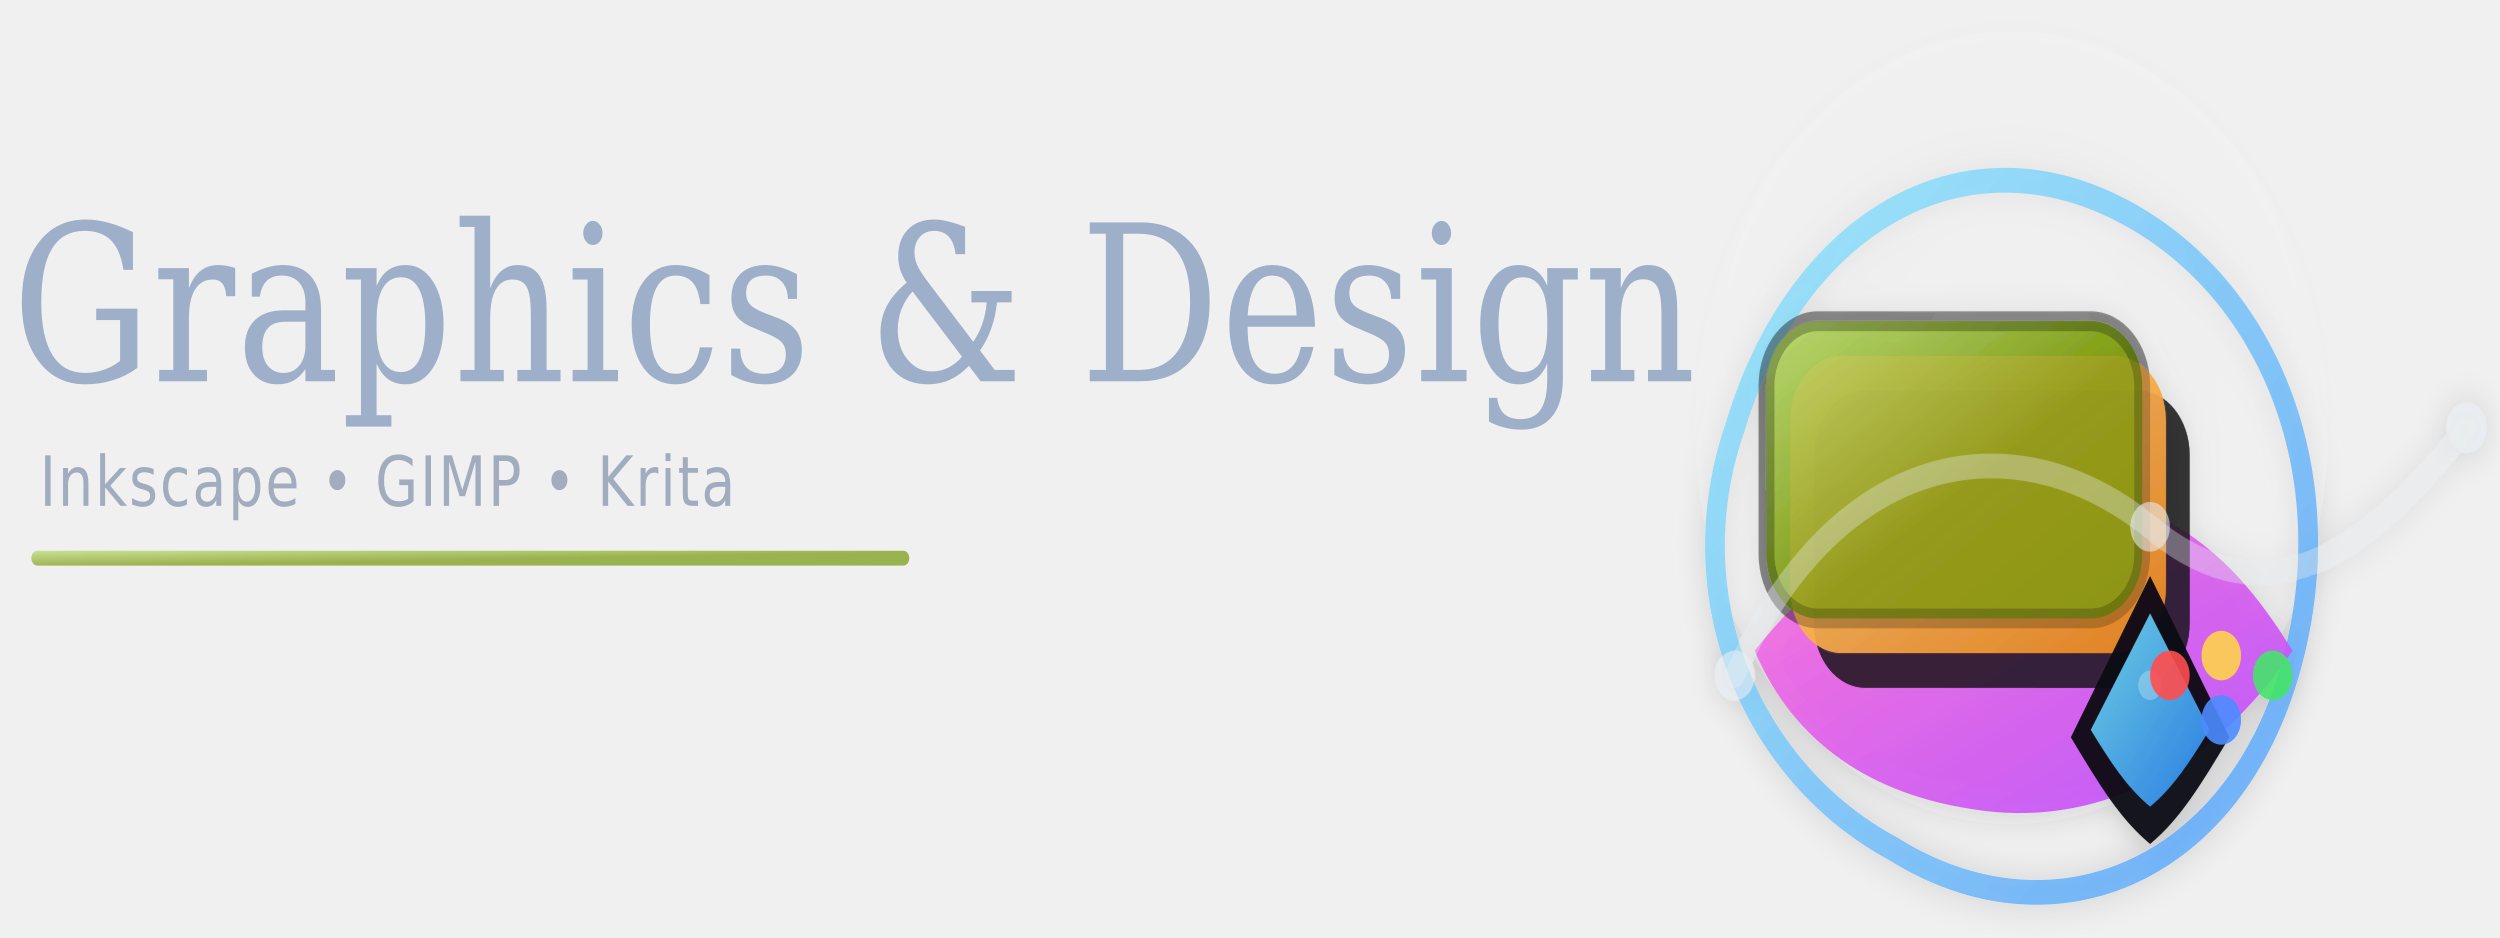
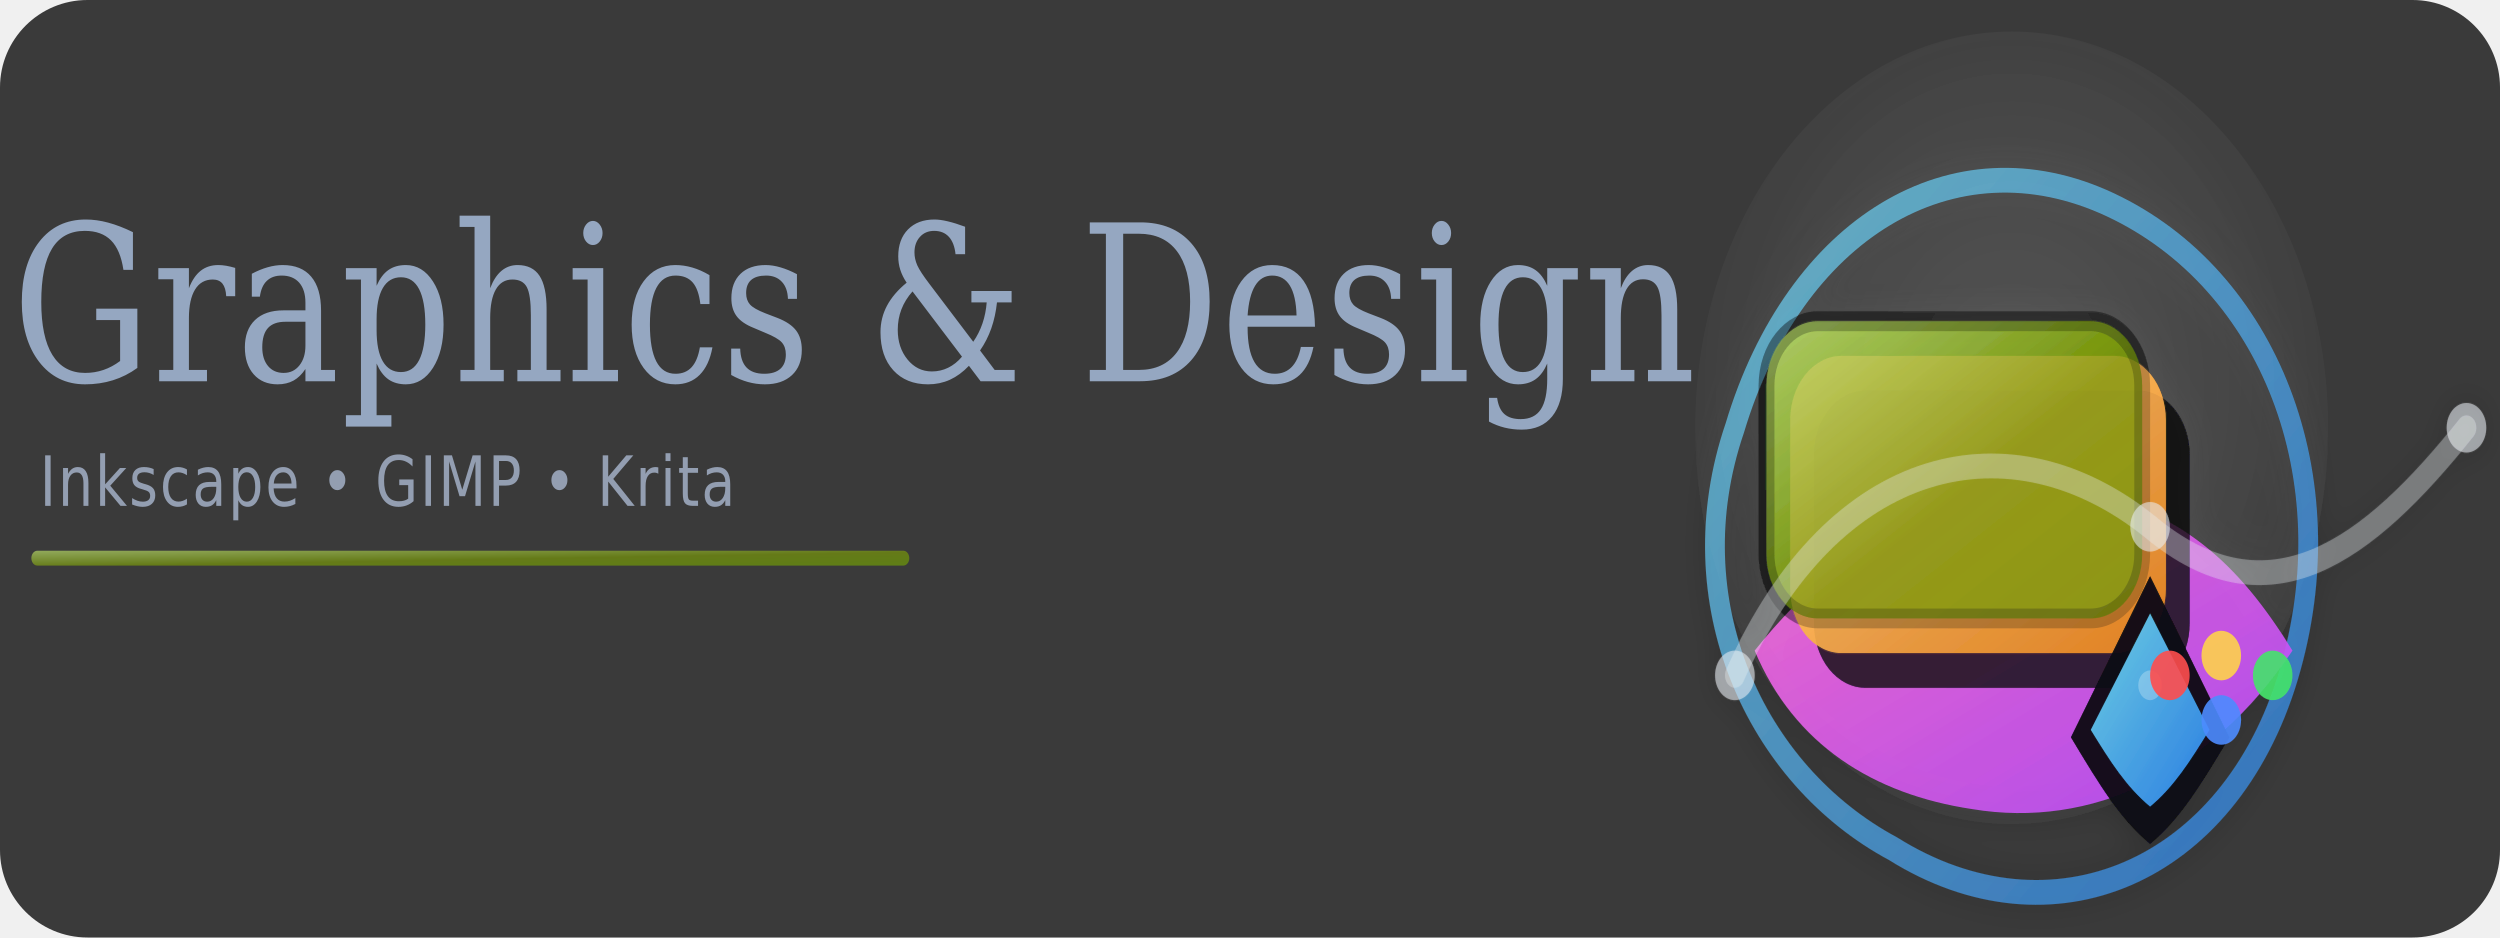
<svg xmlns="http://www.w3.org/2000/svg" xmlns:xlink="http://www.w3.org/1999/xlink" width="800" height="300" viewBox="0 0 800 300" version="1.1" id="svg1" xml:space="preserve">
+   <rect x="0" y="0" width="100%" height="100%" rx="28" ry="28" fill="#2B2B2B" fill-opacity="0.92" />
  <defs id="defs1">
    <rect x="14.769" y="64" width="403.692" height="148.923" id="rect5" />
    <rect x="-72.615" y="70.154" width="311.385" height="60.308" id="rect4" />
    <rect x="25.846" y="67.692" width="322.462" height="134.154" id="rect1" />
    <rect x="1.231" y="87.385" width="354.462" height="115.692" id="rect12" />
    <rect x="48" y="73.846" width="268.828" height="55.567" id="rect7" />
    <rect x="22.154" y="72.615" width="387.692" height="140.308" id="rect6" />
    <rect x="23.385" y="185.846" width="398.769" height="89.846" id="rect2" />
    <meshgradient id="meshgradient3" gradientUnits="userSpaceOnUse" x="-2.462" y="0" gradientTransform="translate(2.461539,-2.461542)">
      <meshrow id="meshrow3">
        <meshpatch id="meshpatch3">
          <stop path="c 268.308,0  536.615,0  804.923,0" style="stop-color:#ffffff;stop-opacity:1" id="stop3" />
          <stop path="c 0,100.923  0,201.846  0,302.769" style="stop-color:#88aa00;stop-opacity:1" id="stop4" />
          <stop path="c -268.308,0  -536.615,0  -804.923,0" style="stop-color:#ffffff;stop-opacity:1" id="stop5" />
          <stop path="c 0,-100.923  0,-201.846  0,-302.769" style="stop-color:#88aa00;stop-opacity:1" id="stop6" />
        </meshpatch>
      </meshrow>
    </meshgradient>
    <linearGradient id="gGreen" x1="0" y1="0" x2="1" y2="1">
      <stop offset="0" stop-color="#B7D96A" id="stop1" />
      <stop offset="0.55" stop-color="#77960A" id="stop2" />
      <stop offset="1" stop-color="#6E9B08" id="stop3-6" />
    </linearGradient>
    <linearGradient id="gCyan" x1="0" y1="0" x2="1" y2="1">
      <stop offset="0" stop-color="#7AE7FF" id="stop4-2" />
      <stop offset="1" stop-color="#2F8CFF" id="stop5-9" />
    </linearGradient>
    <linearGradient id="gMagenta" x1="83.39" y1="250.758" x2="272.406" y2="439.774" gradientTransform="scale(1.439029,0.6949128)" gradientUnits="userSpaceOnUse">
      <stop offset="0" stop-color="#FF6FD8" id="stop6-1" />
      <stop offset="1" stop-color="#B84BFF" id="stop7" />
    </linearGradient>
    <linearGradient id="gAmber" x1="-9.537" y1="83.048" x2="141.46" y2="234.045" gradientTransform="scale(1.258306,0.7947194)" gradientUnits="userSpaceOnUse">
      <stop offset="0" stop-color="#FFD07A" id="stop8" />
      <stop offset="1" stop-color="#F08A24" id="stop9" />
    </linearGradient>
    <radialGradient id="halo" cx="250" cy="134" r="192" fx="250" fy="134" gradientUnits="userSpaceOnUse">
      <stop offset="0" stop-color="#FFFFFF" stop-opacity="0.12" id="stop10" />
      <stop offset="0.55" stop-color="#FFFFFF" stop-opacity="0.06" id="stop11" />
      <stop offset="1" stop-color="#FFFFFF" stop-opacity="0" id="stop12" />
    </radialGradient>
    <filter id="softShadow" x="-0.042" y="-0.048" width="1.088" height="1.111">
      <feGaussianBlur stdDeviation="7" result="b" id="feGaussianBlur12" />
      <feColorMatrix in="b" type="matrix" values="0 0 0 0 0                 0 0 0 0 0                 0 0 0 0 0                 0 0 0 0.22 0" id="feColorMatrix12" />
      <feMerge id="feMerge13">
        <feMergeNode id="feMergeNode12" />
        <feMergeNode in="SourceGraphic" id="feMergeNode13" />
      </feMerge>
    </filter>
    <filter id="crisp" x="-0.023" y="-0.033" width="1.027" height="1.038">
      <feGaussianBlur stdDeviation="0.35" result="b" id="feGaussianBlur13" />
      <feMerge id="feMerge15">
        <feMergeNode in="b" id="feMergeNode14" />
        <feMergeNode in="SourceGraphic" id="feMergeNode15" />
      </feMerge>
    </filter>
    <linearGradient xlink:href="#gGreen" id="linearGradient5" x1="30.108" y1="2193.593" x2="81.722" y2="2245.207" gradientTransform="matrix(8.602325,0,0,0.1162476,19.45187,4.659613)" gradientUnits="userSpaceOnUse" />
    <linearGradient xlink:href="#gCyan" id="linearGradient6" x1="93.016" y1="46.049" x2="396.63" y2="349.663" gradientTransform="scale(1.020827,0.979598)" gradientUnits="userSpaceOnUse" />
    <linearGradient xlink:href="#gGreen" id="linearGradient7" x1="-19.073" y1="65.432" x2="131.923" y2="216.429" gradientTransform="scale(1.258306,0.7947194)" gradientUnits="userSpaceOnUse" />
    <linearGradient xlink:href="#gCyan" id="linearGradient8" x1="250.839" y1="162.256" x2="319.249" y2="230.666" gradientTransform="scale(0.877058,1.140175)" gradientUnits="userSpaceOnUse" />
  </defs>
  <g id="layer1" transform="scale(0.9969419,1)">
    <rect style="display:inline;fill:url(#meshgradient3);fill-opacity:1" id="rect3" width="804.923" height="302.769" x="1.7606295e-06" y="-2.462" />
    <text xml:space="preserve" transform="scale(1.003068,1)" id="text2" style="font-weight:bold;font-size:32px;font-family:Sans;-inkscape-font-specification:'Sans Bold';text-align:start;writing-mode:lr-tb;direction:ltr;white-space:pre;shape-inside:url(#rect4);display:inline;fill:#dcfff3" />
    <g id="g5" transform="matrix(0.6346663,0,0,0.7924064,-166.6566,-29.52426)">
      <g id="g16">
        <text x="69.372" y="191.213" font-family="'DejaVu Serif', Georgia, 'Times New Roman', serif" font-size="88px" fill="#e9edf3" opacity="0.95" letter-spacing="0.5" id="text15" style="fill:#99acc7;fill-opacity:1">       Graphics &amp; Design    </text>
        <text x="213.37" y="241.553" font-family="'DejaVu Sans', Inter, Arial, sans-serif" font-size="28px" fill="#bfc7d4" opacity="0.92" letter-spacing="1" id="text16" style="fill:#9aa6bb;fill-opacity:1">       Inkscape • GIMP • Krita    </text>
        <path d="m 281.452,262.66 h 438" stroke="url(#gGreen)" stroke-width="6" stroke-linecap="round" opacity="0.7" id="path16" style="stroke:url(#linearGradient5)" />
      </g>
      <g transform="translate(1030,60)" filter="url(#softShadow)" id="g29">
        <circle cx="250" cy="150" r="160" fill="url(#halo)" id="circle16" style="fill:url(#halo)" />
        <path d="M 110,150 C 140,70 220,30 300,60 380,90 420,170 390,250 360,330 270,360 190,320 120,290 80,220 110,150 Z" fill="none" stroke="url(#gCyan)" stroke-width="10" opacity="0.65" id="path17" style="stroke:url(#linearGradient6)" />
        <path d="m 120,240 c 50,-50 110,-70 160,-65 55,7 85,30 112,65 -42,50 -102,72 -162,64 -50,-6 -90,-26 -110,-64 z" fill="url(#gMagenta)" opacity="0.9" id="path18" style="fill:url(#gMagenta)" />
        <g transform="translate(150,55)" filter="url(#crisp)" id="g21">
          <rect x="0" y="80" width="190" height="120" rx="26" fill="#0b0f12" opacity="0.55" id="rect18" />
          <rect x="-12" y="66" width="190" height="120" rx="26" fill="url(#gAmber)" opacity="0.88" id="rect19" style="fill:url(#gAmber)" />
          <rect x="-24" y="52" width="190" height="120" rx="26" fill="url(#gGreen)" opacity="0.72" id="rect20" style="fill:url(#linearGradient7)" />
          <rect x="-24" y="52" width="190" height="120" rx="26" fill="none" stroke="#0b0f12" stroke-opacity="0.22" stroke-width="8" id="rect21" />
        </g>
        <g transform="translate(70,40)" filter="url(#crisp)" id="g24">
          <path d="m 40,210 c 50,-90 140,-105 210,-60 60,40 110,10 160,-40" fill="none" stroke="#e9edf3" stroke-opacity="0.2" stroke-width="10" stroke-linecap="round" id="path21" />
          <circle cx="40" cy="210" r="10" fill="#e9edf3" opacity="0.35" id="circle21" />
          <circle cx="250" cy="150" r="10" fill="#e9edf3" opacity="0.35" id="circle22" />
          <circle cx="410" cy="110" r="10" fill="#e9edf3" opacity="0.35" id="circle23" />
          <path d="m 210,235 40,-65 40,65 c -15,20 -25,33 -40,43 -15,-10 -25,-23 -40,-43 z" fill="#0b0f12" opacity="0.8" id="path23" />
          <path d="m 220,232 30,-47 30,47 c -10,13 -18,23 -30,31 -12,-8 -20,-18 -30,-31 z" fill="url(#gCyan)" opacity="0.85" id="path24" style="fill:url(#linearGradient8)" />
          <circle cx="250" cy="214" r="6" fill="#ffffff" opacity="0.25" id="circle24" />
        </g>
        <g transform="translate(330,250)" id="g28">
          <circle cx="0" cy="0" r="10" fill="#ff4d4d" opacity="0.9" id="circle25" />
          <circle cx="26" cy="-8" r="10" fill="#ffd24d" opacity="0.9" id="circle26" />
          <circle cx="52" cy="0" r="10" fill="#45e36c" opacity="0.9" id="circle27" />
          <circle cx="26" cy="18" r="10" fill="#4d8cff" opacity="0.9" id="circle28" />
        </g>
      </g>
    </g>
  </g>
  <g id="layer2" style="display:none" />
</svg>
